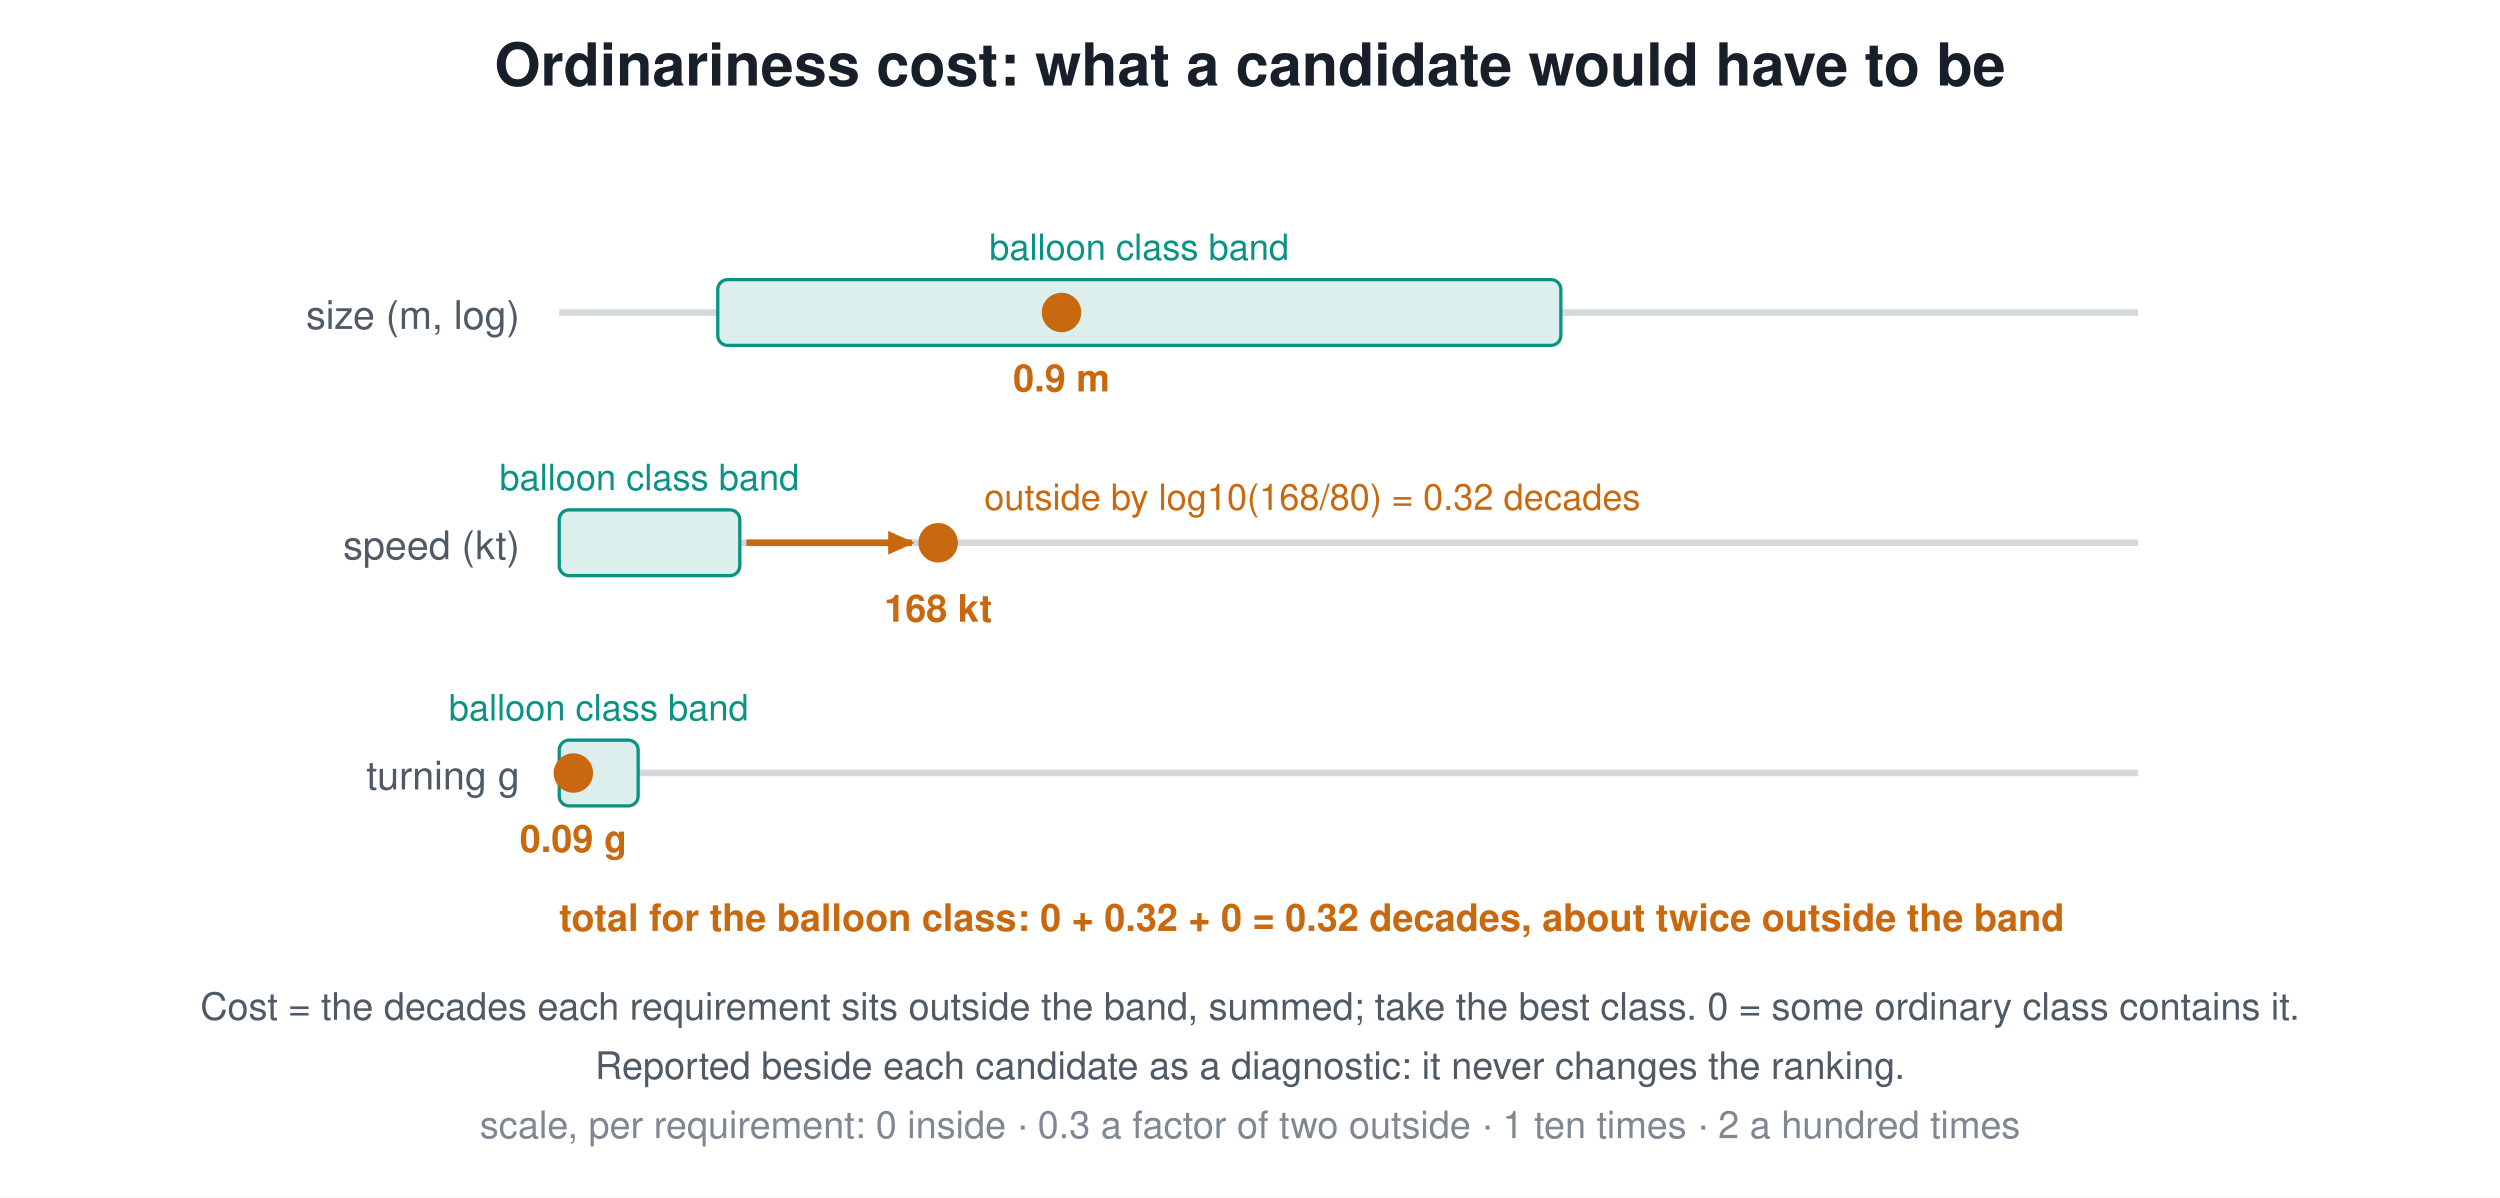
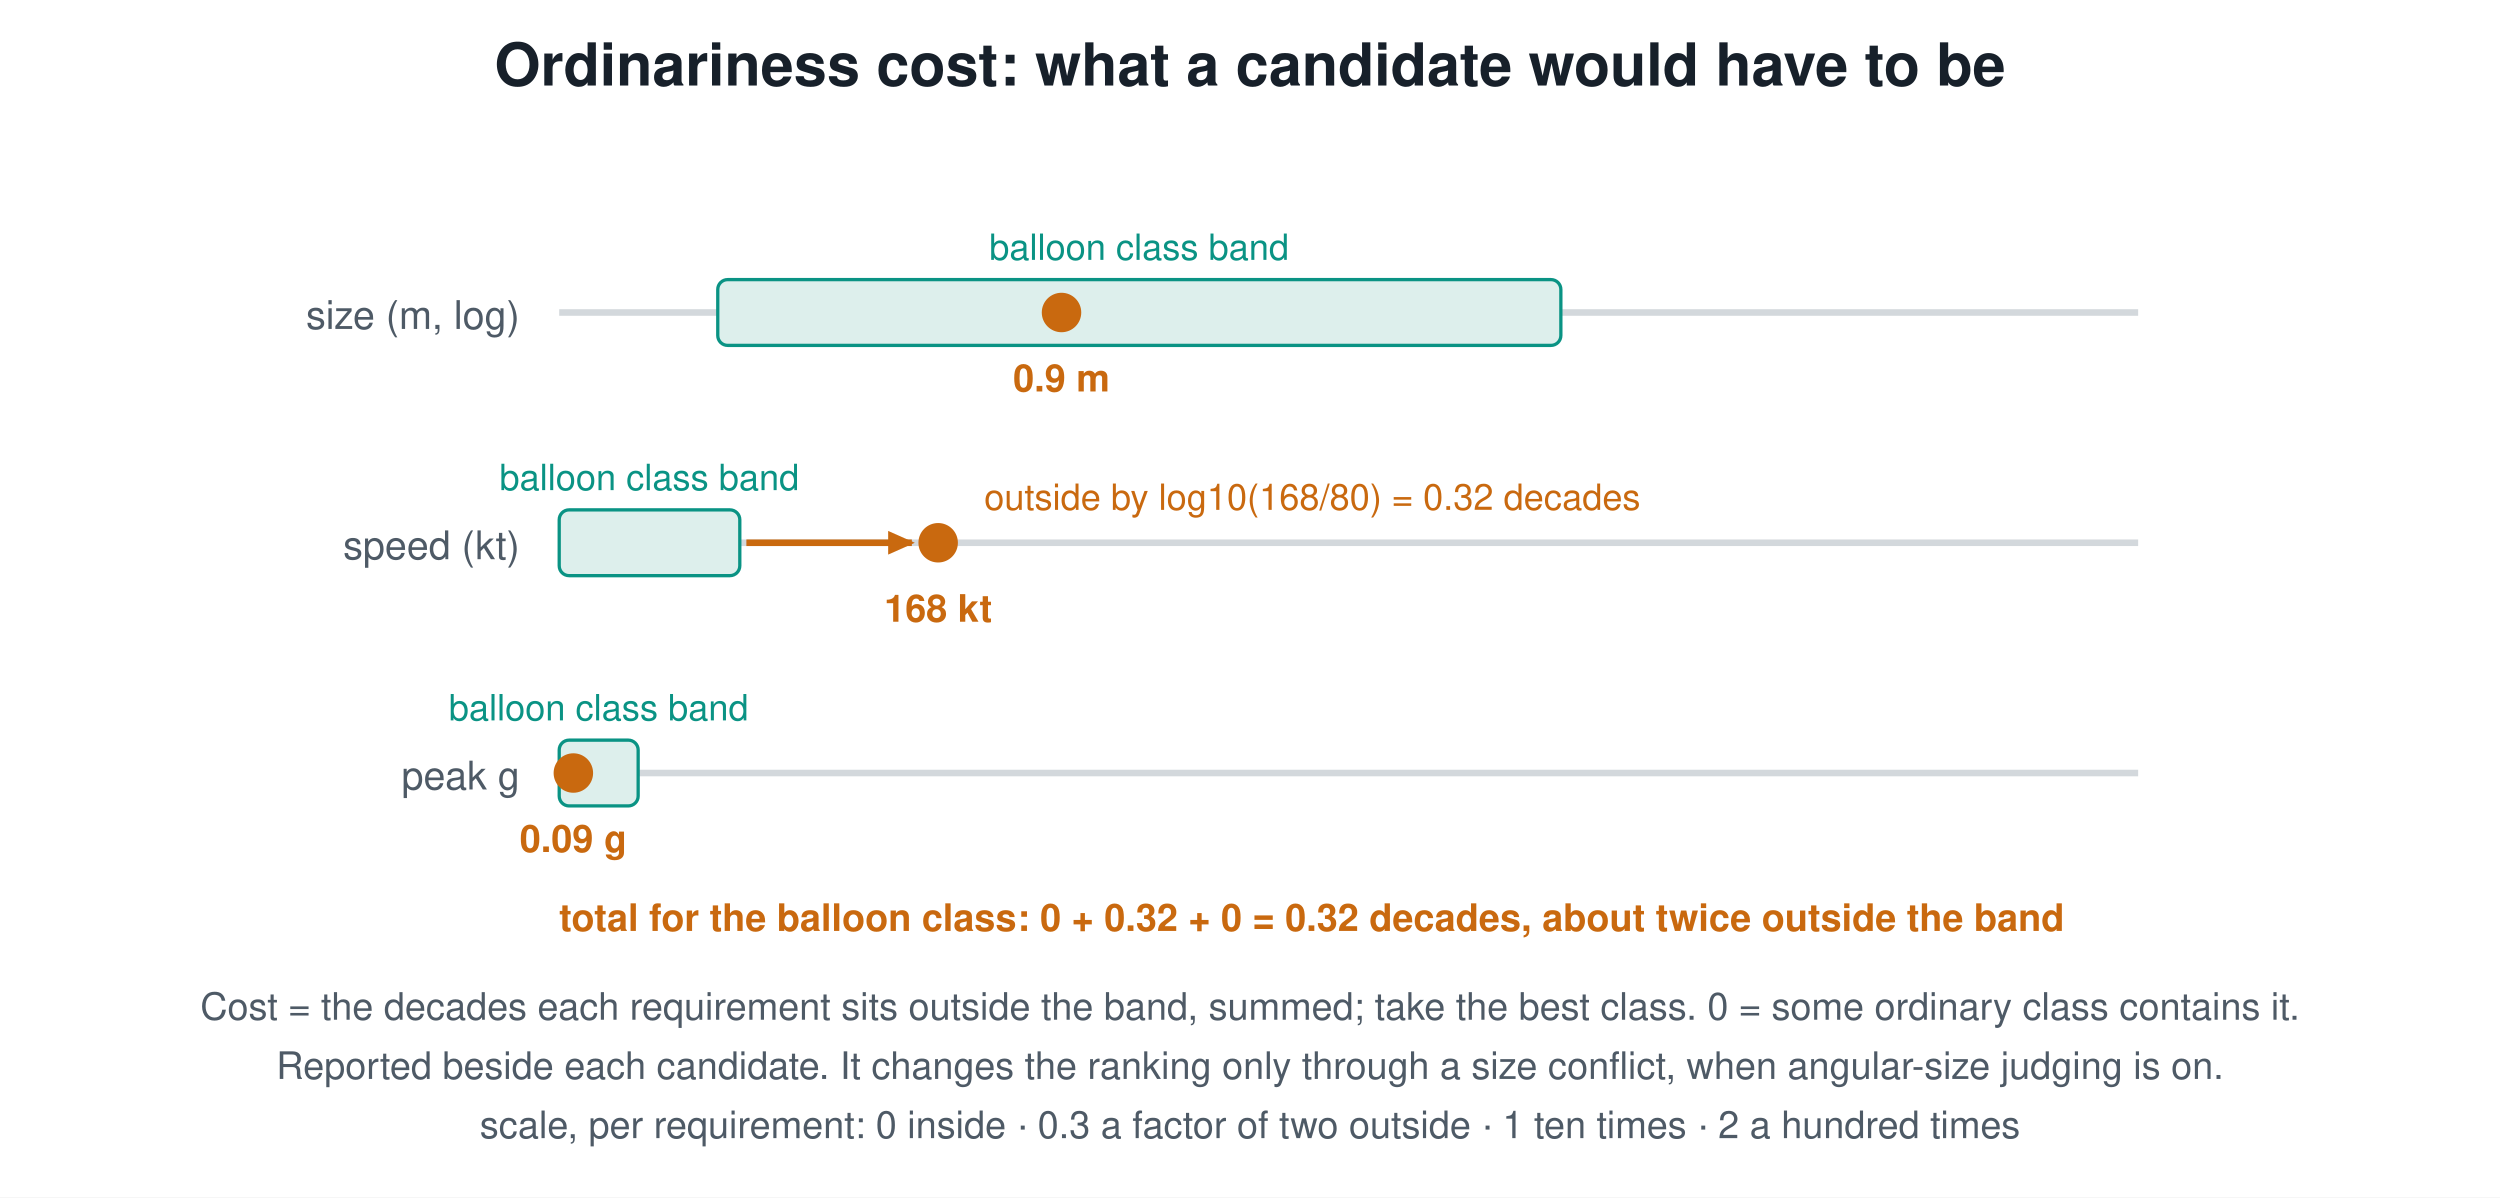
<svg xmlns="http://www.w3.org/2000/svg" width="760" height="364" viewBox="0 0 760 364" font-family="Helvetica, Arial, sans-serif">
  <rect width="760" height="364" fill="#FFFFFF" />
  <defs>
    <marker id="an" viewBox="0 0 10 10" refX="8" refY="5" markerWidth="9" markerHeight="9" markerUnits="userSpaceOnUse" orient="auto">
      <path d="M0,1 L9,5 L0,9 z" fill="#C9690F" />
    </marker>
  </defs>
  <text x="380.0" y="26.0" font-family="Helvetica, Arial, sans-serif" font-size="18" font-weight="700" fill="#17202A" text-anchor="middle" style="">Ordinariness cost: what a candidate would have to be</text>
  <text x="158.0" y="100.0" font-family="Helvetica, Arial, sans-serif" font-size="12" font-weight="normal" fill="#4E5A66" text-anchor="end" style="paint-order:stroke;stroke:#FFFFFF;stroke-width:3px;stroke-linejoin:round;">size (m, log)</text>
  <line x1="170.0" y1="95.0" x2="650.0" y2="95.0" stroke="#D3D8DC" stroke-width="2" />
  <rect x="218.2" y="85.0" width="256.3" height="20.0" rx="3" fill="#DDEFEC" stroke="#0A9384" stroke-width="1" />
  <text x="346.3" y="79.0" font-family="Helvetica, Arial, sans-serif" font-size="11" font-weight="normal" fill="#0A9384" text-anchor="middle" style="paint-order:stroke;stroke:#FFFFFF;stroke-width:3px;stroke-linejoin:round;">balloon class band</text>
  <circle cx="322.7" cy="95.0" r="6" fill="#C9690F" />
  <text x="322.7" y="119.0" font-family="Helvetica, Arial, sans-serif" font-size="11.5" font-weight="700" fill="#C9690F" text-anchor="middle" style="paint-order:stroke;stroke:#FFFFFF;stroke-width:3px;stroke-linejoin:round;">0.9 m</text>
  <text x="158.0" y="170.0" font-family="Helvetica, Arial, sans-serif" font-size="12" font-weight="normal" fill="#4E5A66" text-anchor="end" style="paint-order:stroke;stroke:#FFFFFF;stroke-width:3px;stroke-linejoin:round;">speed (kt)</text>
  <line x1="170.0" y1="165.0" x2="650.0" y2="165.0" stroke="#D3D8DC" stroke-width="2" />
  <rect x="170.0" y="155.0" width="54.9" height="20.0" rx="3" fill="#DDEFEC" stroke="#0A9384" stroke-width="1" />
  <text x="197.4" y="149.0" font-family="Helvetica, Arial, sans-serif" font-size="11" font-weight="normal" fill="#0A9384" text-anchor="middle" style="paint-order:stroke;stroke:#FFFFFF;stroke-width:3px;stroke-linejoin:round;">balloon class band</text>
  <circle cx="285.2" cy="165.0" r="6" fill="#C9690F" />
  <text x="285.2" y="189.0" font-family="Helvetica, Arial, sans-serif" font-size="11.5" font-weight="700" fill="#C9690F" text-anchor="middle" style="paint-order:stroke;stroke:#FFFFFF;stroke-width:3px;stroke-linejoin:round;">168 kt</text>
  <line x1="226.9" y1="165.0" x2="277.2" y2="165.0" stroke="#C9690F" stroke-width="2" marker-end="url(#an)" />
  <text x="299.2" y="155.0" font-family="Helvetica, Arial, sans-serif" font-size="11" font-weight="normal" fill="#C9690F" text-anchor="start" style="paint-order:stroke;stroke:#FFFFFF;stroke-width:3px;stroke-linejoin:round;">outside by log10(168/80) = 0.32 decades</text>
-   <text x="158.0" y="240.0" font-family="Helvetica, Arial, sans-serif" font-size="12" font-weight="normal" fill="#4E5A66" text-anchor="end" style="paint-order:stroke;stroke:#FFFFFF;stroke-width:3px;stroke-linejoin:round;">turning g</text>
+   <text x="158.0" y="240.0" font-family="Helvetica, Arial, sans-serif" font-size="12" font-weight="normal" fill="#4E5A66" text-anchor="end" style="paint-order:stroke;stroke:#FFFFFF;stroke-width:3px;stroke-linejoin:round;">peak g</text>
  <line x1="170.0" y1="235.0" x2="650.0" y2="235.0" stroke="#D3D8DC" stroke-width="2" />
  <rect x="170.0" y="225.0" width="24.0" height="20.0" rx="3" fill="#DDEFEC" stroke="#0A9384" stroke-width="1" />
  <text x="182.0" y="219.0" font-family="Helvetica, Arial, sans-serif" font-size="11" font-weight="normal" fill="#0A9384" text-anchor="middle" style="paint-order:stroke;stroke:#FFFFFF;stroke-width:3px;stroke-linejoin:round;">balloon class band</text>
  <circle cx="174.3" cy="235.0" r="6" fill="#C9690F" />
  <text x="174.3" y="259.0" font-family="Helvetica, Arial, sans-serif" font-size="11.5" font-weight="700" fill="#C9690F" text-anchor="middle" style="paint-order:stroke;stroke:#FFFFFF;stroke-width:3px;stroke-linejoin:round;">0.09 g</text>
  <text x="170.0" y="283.0" font-family="Helvetica, Arial, sans-serif" font-size="11.5" font-weight="700" fill="#C9690F" text-anchor="start" style="paint-order:stroke;stroke:#FFFFFF;stroke-width:3px;stroke-linejoin:round;">total for the balloon class: 0 + 0.32 + 0 = 0.32 decades, about twice outside the band</text>
  <text x="380.0" y="310.0" font-family="Helvetica, Arial, sans-serif" font-size="11.5" font-weight="normal" fill="#4E5A66" text-anchor="middle" style="paint-order:stroke;stroke:#FFFFFF;stroke-width:3px;stroke-linejoin:round;">Cost = the decades each requirement sits outside the band, summed; take the best class. 0 = some ordinary class contains it.</text>
-   <text x="380.0" y="328.0" font-family="Helvetica, Arial, sans-serif" font-size="11.5" font-weight="normal" fill="#4E5A66" text-anchor="middle" style="paint-order:stroke;stroke:#FFFFFF;stroke-width:3px;stroke-linejoin:round;">Reported beside each candidate as a diagnostic: it never changes the ranking.</text>
-   <text x="380.0" y="346.0" font-family="Helvetica, Arial, sans-serif" font-size="11.5" font-weight="normal" fill="#7E8893" text-anchor="middle" style="paint-order:stroke;stroke:#FFFFFF;stroke-width:3px;stroke-linejoin:round;">scale, per requirement: 0 inside · 0.3 a factor of two outside · 1 ten times · 2 a hundred times</text>
+   <text x="380.0" y="328.0" font-family="Helvetica, Arial, sans-serif" font-size="11.5" font-weight="normal" fill="#4E5A66" text-anchor="middle" style="paint-order:stroke;stroke:#FFFFFF;stroke-width:3px;stroke-linejoin:round;">Reported beside each candidate. It changes the ranking only through a size conflict, when angular-size judging is on.</text>
+   <text x="380.0" y="346.0" font-family="Helvetica, Arial, sans-serif" font-size="11.5" font-weight="normal" fill="#4E5A66" text-anchor="middle" style="paint-order:stroke;stroke:#FFFFFF;stroke-width:3px;stroke-linejoin:round;">scale, per requirement: 0 inside · 0.3 a factor of two outside · 1 ten times · 2 a hundred times</text>
</svg>
